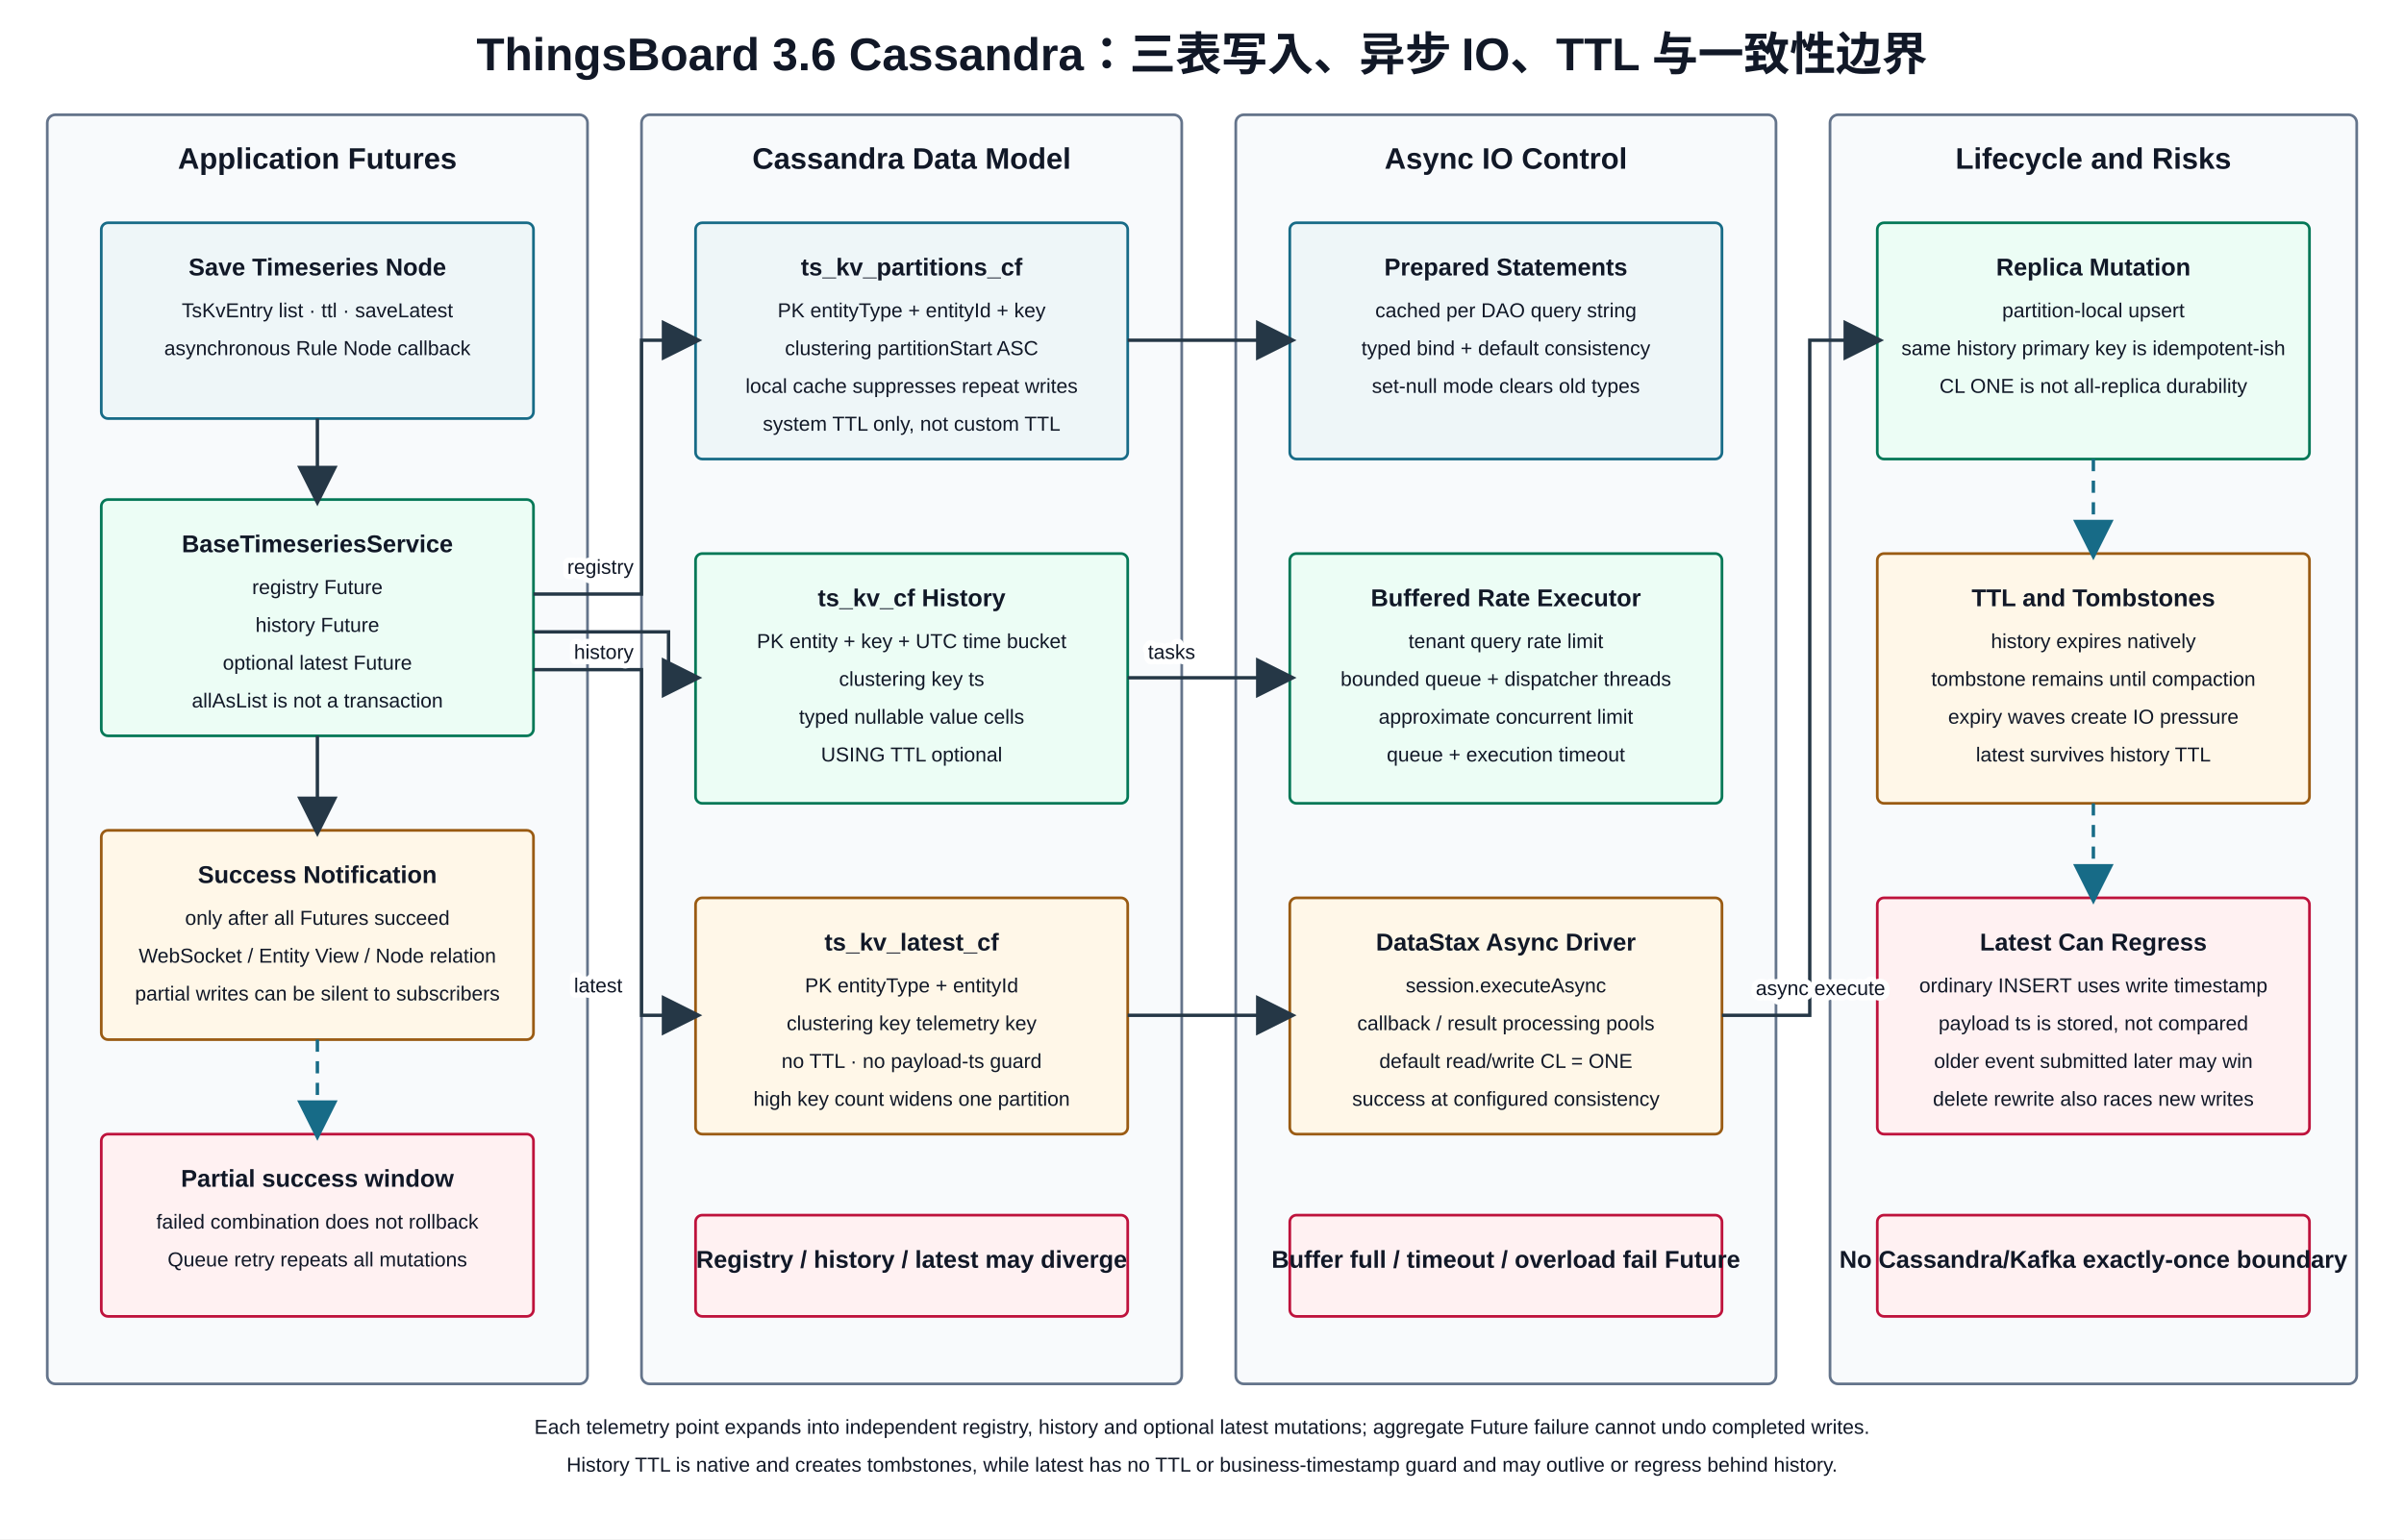
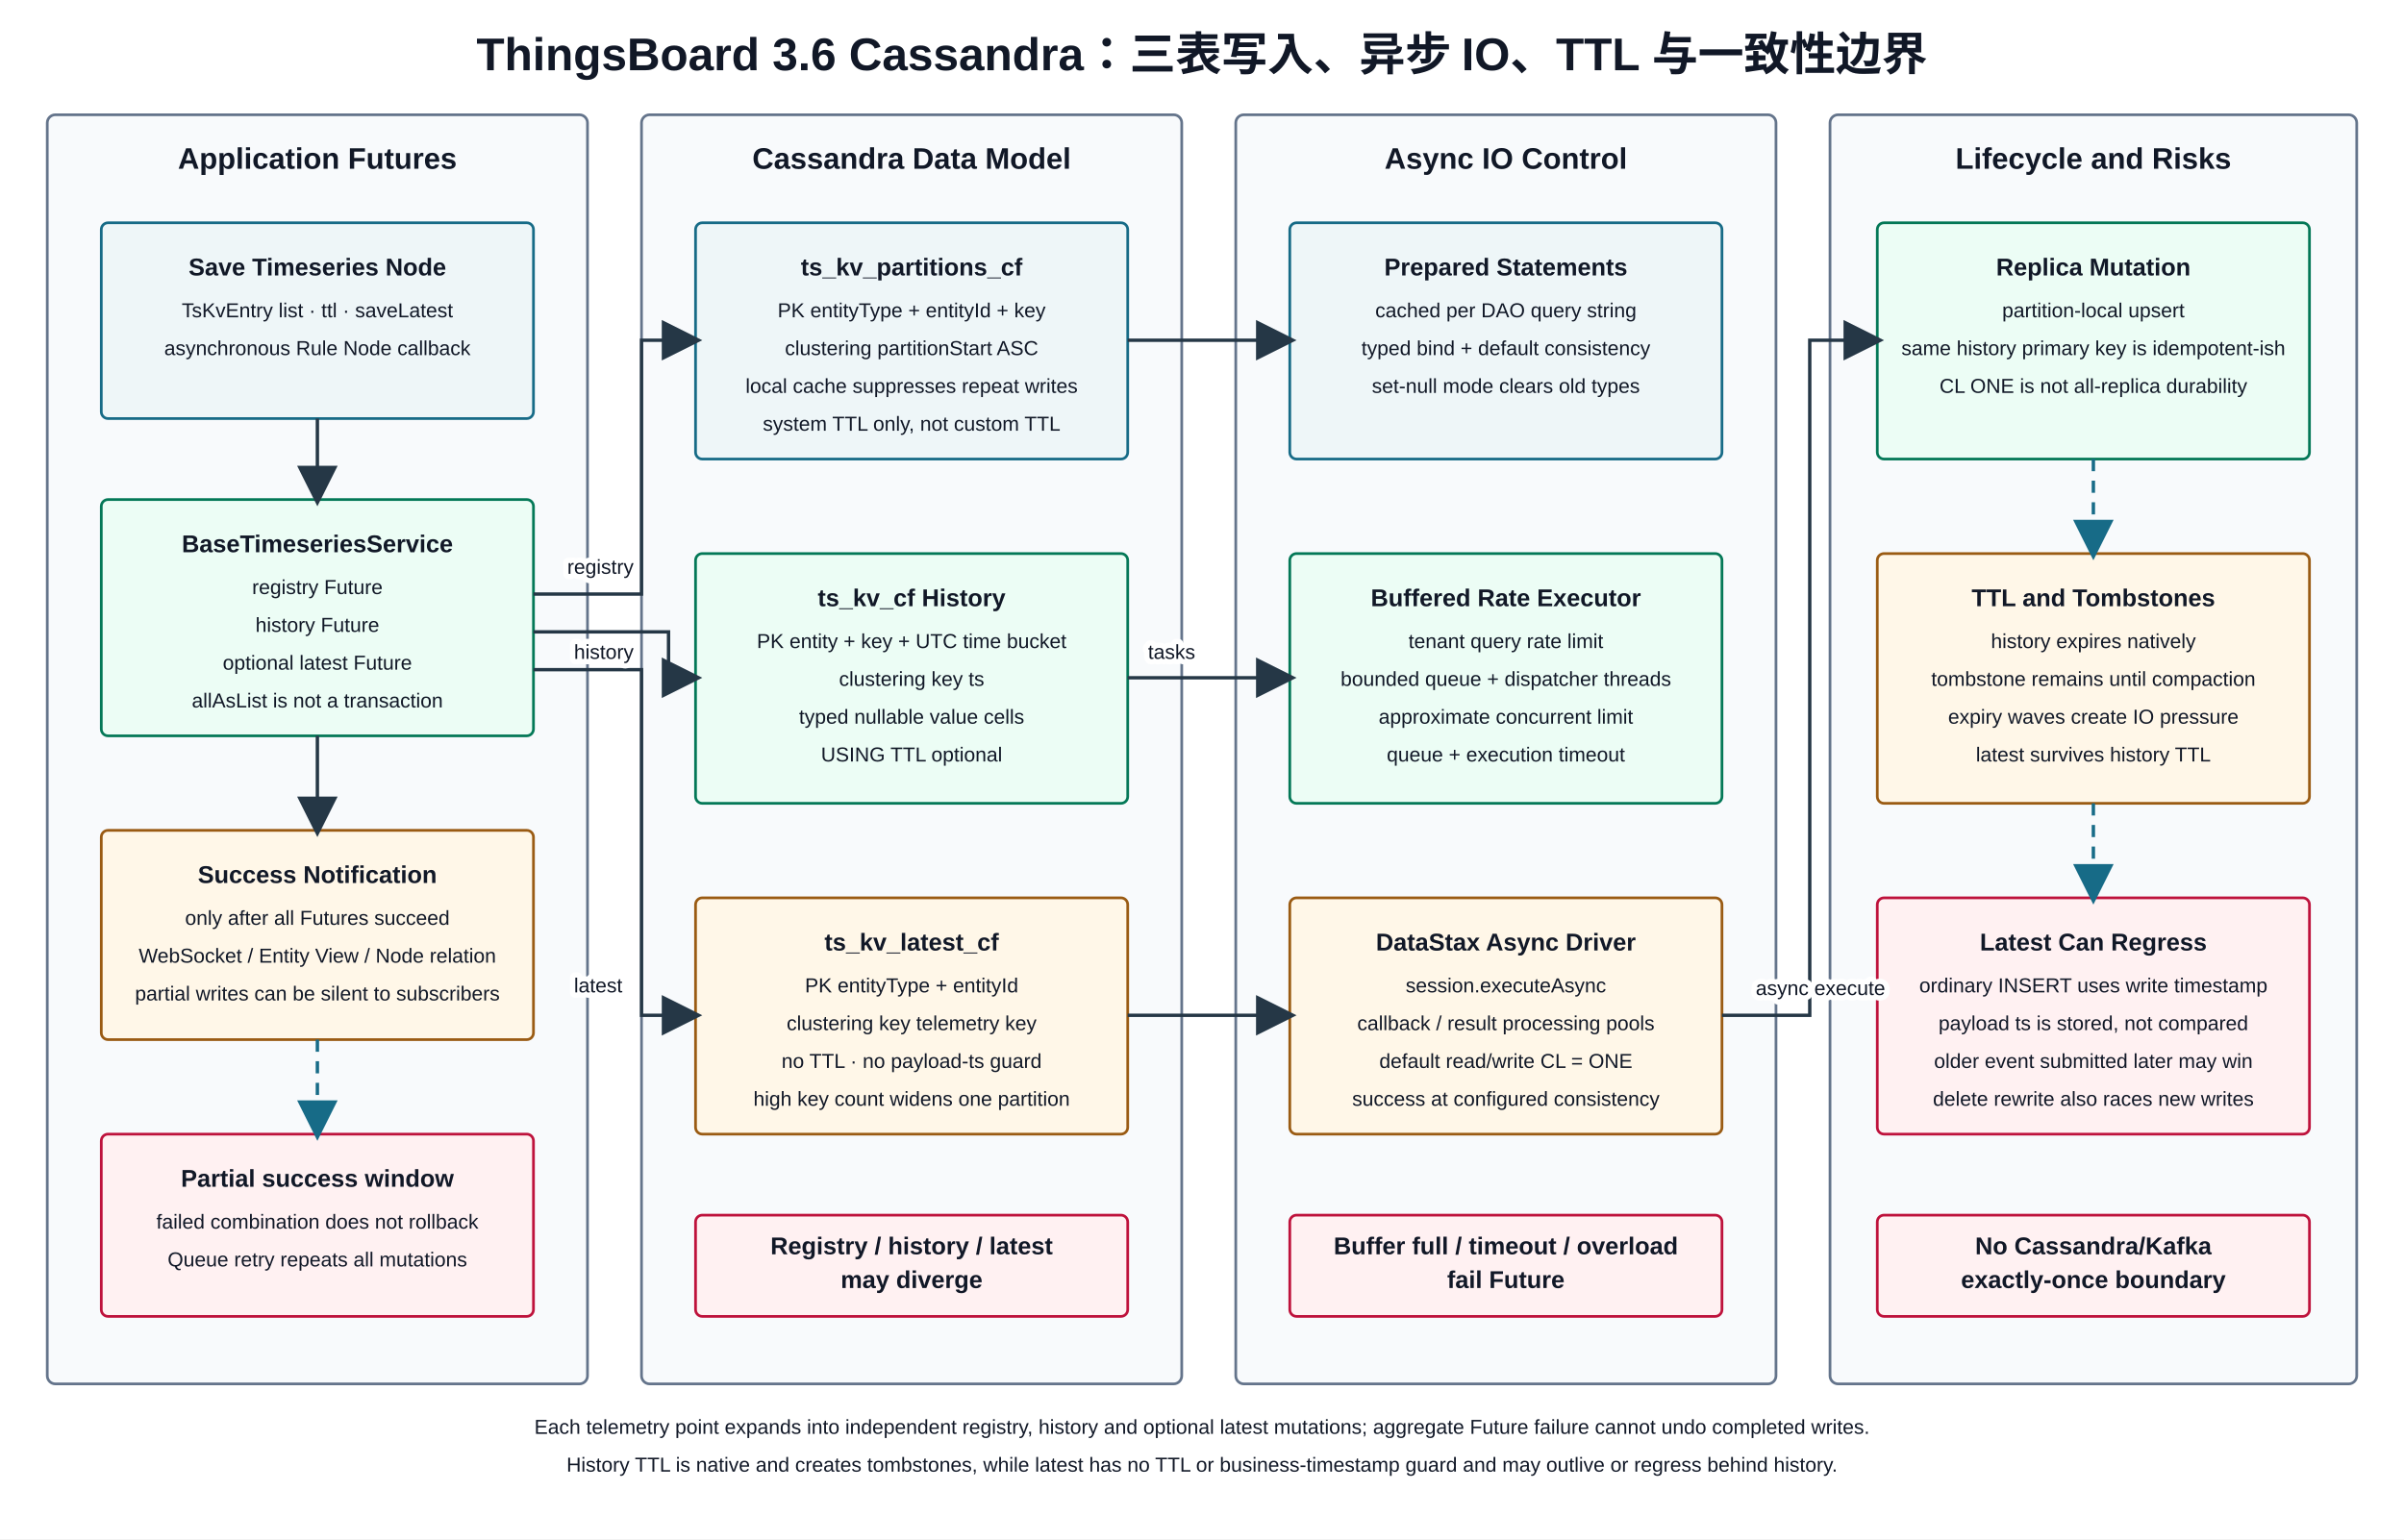
<svg xmlns="http://www.w3.org/2000/svg" width="1780" height="1140" viewBox="0 0 1780 1140" role="img" aria-labelledby="title desc">
  <defs>
    <marker id="arrow" markerWidth="12" markerHeight="12" refX="10" refY="6" orient="auto" markerUnits="strokeWidth">
      <path d="M0,0 L12,6 L0,12 z" fill="#253746" />
    </marker>
    <marker id="blueArrow" markerWidth="12" markerHeight="12" refX="10" refY="6" orient="auto" markerUnits="strokeWidth">
      <path d="M0,0 L12,6 L0,12 z" fill="#176b87" />
    </marker>
    <style>.title{font:700 34px Arial,'Microsoft YaHei',sans-serif;fill:#111827}.section{font:700 22px Arial,'Microsoft YaHei',sans-serif;fill:#111827}.label{font:600 18px Arial,'Microsoft YaHei',sans-serif;fill:#111827}.small{font:15px Arial,'Microsoft YaHei',sans-serif;fill:#111827}.edge{font:15px Arial,'Microsoft YaHei',sans-serif;fill:#111827;paint-order:stroke;stroke:#fff;stroke-width:8;stroke-linejoin:round}.band{fill:#f8fafc;stroke:#64748b;stroke-width:2}.blue{fill:#eef6f8;stroke:#176b87;stroke-width:2}.amber{fill:#fff7e8;stroke:#9a5b13;stroke-width:2}.green{fill:#ecfdf5;stroke:#047857;stroke-width:2}.red{fill:#fff1f2;stroke:#be123c;stroke-width:2}.line{fill:none;stroke:#253746;stroke-width:2.5;marker-end:url(#arrow)}.dash{fill:none;stroke:#176b87;stroke-width:2.5;stroke-dasharray:9 7;marker-end:url(#blueArrow)}</style>
  </defs>
  <rect width="1780" height="1140" fill="#fff" />
  <text x="890" y="52" text-anchor="middle" class="title">ThingsBoard 3.6 Cassandra：三表写入、异步 IO、TTL 与一致性边界</text>
  <rect x="35" y="85" width="400" height="940" rx="6" class="band" />
  <text x="235" y="125" text-anchor="middle" class="section">Application Futures</text>
  <rect x="75" y="165" width="320" height="145" rx="5" class="blue" />
  <text x="235" y="204" text-anchor="middle" class="label">Save Timeseries Node</text>
  <text x="235" y="235" text-anchor="middle" class="small">TsKvEntry list · ttl · saveLatest</text>
  <text x="235" y="263" text-anchor="middle" class="small">asynchronous Rule Node callback</text>
  <rect x="75" y="370" width="320" height="175" rx="5" class="green" />
  <text x="235" y="409" text-anchor="middle" class="label">BaseTimeseriesService</text>
  <text x="235" y="440" text-anchor="middle" class="small">registry Future</text>
  <text x="235" y="468" text-anchor="middle" class="small">history Future</text>
  <text x="235" y="496" text-anchor="middle" class="small">optional latest Future</text>
  <text x="235" y="524" text-anchor="middle" class="small">allAsList is not a transaction</text>
  <rect x="75" y="615" width="320" height="155" rx="5" class="amber" />
  <text x="235" y="654" text-anchor="middle" class="label">Success Notification</text>
  <text x="235" y="685" text-anchor="middle" class="small">only after all Futures succeed</text>
  <text x="235" y="713" text-anchor="middle" class="small">WebSocket / Entity View / Node relation</text>
  <text x="235" y="741" text-anchor="middle" class="small">partial writes can be silent to subscribers</text>
  <rect x="75" y="840" width="320" height="135" rx="5" class="red" />
  <text x="235" y="879" text-anchor="middle" class="label">Partial success window</text>
  <text x="235" y="910" text-anchor="middle" class="small">failed combination does not rollback</text>
  <text x="235" y="938" text-anchor="middle" class="small">Queue retry repeats all mutations</text>
  <rect x="475" y="85" width="400" height="940" rx="6" class="band" />
  <text x="675" y="125" text-anchor="middle" class="section">Cassandra Data Model</text>
  <rect x="515" y="165" width="320" height="175" rx="5" class="blue" />
  <text x="675" y="204" text-anchor="middle" class="label">ts_kv_partitions_cf</text>
  <text x="675" y="235" text-anchor="middle" class="small">PK entityType + entityId + key</text>
  <text x="675" y="263" text-anchor="middle" class="small">clustering partitionStart ASC</text>
  <text x="675" y="291" text-anchor="middle" class="small">local cache suppresses repeat writes</text>
  <text x="675" y="319" text-anchor="middle" class="small">system TTL only, not custom TTL</text>
  <rect x="515" y="410" width="320" height="185" rx="5" class="green" />
  <text x="675" y="449" text-anchor="middle" class="label">ts_kv_cf History</text>
  <text x="675" y="480" text-anchor="middle" class="small">PK entity + key + UTC time bucket</text>
  <text x="675" y="508" text-anchor="middle" class="small">clustering key ts</text>
  <text x="675" y="536" text-anchor="middle" class="small">typed nullable value cells</text>
  <text x="675" y="564" text-anchor="middle" class="small">USING TTL optional</text>
  <rect x="515" y="665" width="320" height="175" rx="5" class="amber" />
  <text x="675" y="704" text-anchor="middle" class="label">ts_kv_latest_cf</text>
  <text x="675" y="735" text-anchor="middle" class="small">PK entityType + entityId</text>
  <text x="675" y="763" text-anchor="middle" class="small">clustering key telemetry key</text>
  <text x="675" y="791" text-anchor="middle" class="small">no TTL · no payload-ts guard</text>
  <text x="675" y="819" text-anchor="middle" class="small">high key count widens one partition</text>
  <rect x="515" y="900" width="320" height="75" rx="5" class="red" />
-   <text x="675" y="939" text-anchor="middle" class="label">Registry / history / latest may diverge</text>
+   <text x="675" y="929" text-anchor="middle" class="label">Registry / history / latest</text>
+   <text x="675" y="954" text-anchor="middle" class="label">may diverge</text>
  <rect x="915" y="85" width="400" height="940" rx="6" class="band" />
  <text x="1115" y="125" text-anchor="middle" class="section">Async IO Control</text>
  <rect x="955" y="165" width="320" height="175" rx="5" class="blue" />
  <text x="1115" y="204" text-anchor="middle" class="label">Prepared Statements</text>
  <text x="1115" y="235" text-anchor="middle" class="small">cached per DAO query string</text>
  <text x="1115" y="263" text-anchor="middle" class="small">typed bind + default consistency</text>
  <text x="1115" y="291" text-anchor="middle" class="small">set-null mode clears old types</text>
  <rect x="955" y="410" width="320" height="185" rx="5" class="green" />
  <text x="1115" y="449" text-anchor="middle" class="label">Buffered Rate Executor</text>
  <text x="1115" y="480" text-anchor="middle" class="small">tenant query rate limit</text>
  <text x="1115" y="508" text-anchor="middle" class="small">bounded queue + dispatcher threads</text>
  <text x="1115" y="536" text-anchor="middle" class="small">approximate concurrent limit</text>
  <text x="1115" y="564" text-anchor="middle" class="small">queue + execution timeout</text>
  <rect x="955" y="665" width="320" height="175" rx="5" class="amber" />
  <text x="1115" y="704" text-anchor="middle" class="label">DataStax Async Driver</text>
  <text x="1115" y="735" text-anchor="middle" class="small">session.executeAsync</text>
  <text x="1115" y="763" text-anchor="middle" class="small">callback / result processing pools</text>
  <text x="1115" y="791" text-anchor="middle" class="small">default read/write CL = ONE</text>
  <text x="1115" y="819" text-anchor="middle" class="small">success at configured consistency</text>
  <rect x="955" y="900" width="320" height="75" rx="5" class="red" />
-   <text x="1115" y="939" text-anchor="middle" class="label">Buffer full / timeout / overload fail Future</text>
+   <text x="1115" y="929" text-anchor="middle" class="label">Buffer full / timeout / overload</text>
+   <text x="1115" y="954" text-anchor="middle" class="label">fail Future</text>
  <rect x="1355" y="85" width="390" height="940" rx="6" class="band" />
  <text x="1550" y="125" text-anchor="middle" class="section">Lifecycle and Risks</text>
  <rect x="1390" y="165" width="320" height="175" rx="5" class="green" />
  <text x="1550" y="204" text-anchor="middle" class="label">Replica Mutation</text>
  <text x="1550" y="235" text-anchor="middle" class="small">partition-local upsert</text>
  <text x="1550" y="263" text-anchor="middle" class="small">same history primary key is idempotent-ish</text>
  <text x="1550" y="291" text-anchor="middle" class="small">CL ONE is not all-replica durability</text>
  <rect x="1390" y="410" width="320" height="185" rx="5" class="amber" />
  <text x="1550" y="449" text-anchor="middle" class="label">TTL and Tombstones</text>
  <text x="1550" y="480" text-anchor="middle" class="small">history expires natively</text>
  <text x="1550" y="508" text-anchor="middle" class="small">tombstone remains until compaction</text>
  <text x="1550" y="536" text-anchor="middle" class="small">expiry waves create IO pressure</text>
  <text x="1550" y="564" text-anchor="middle" class="small">latest survives history TTL</text>
  <rect x="1390" y="665" width="320" height="175" rx="5" class="red" />
  <text x="1550" y="704" text-anchor="middle" class="label">Latest Can Regress</text>
  <text x="1550" y="735" text-anchor="middle" class="small">ordinary INSERT uses write timestamp</text>
  <text x="1550" y="763" text-anchor="middle" class="small">payload ts is stored, not compared</text>
  <text x="1550" y="791" text-anchor="middle" class="small">older event submitted later may win</text>
  <text x="1550" y="819" text-anchor="middle" class="small">delete rewrite also races new writes</text>
  <rect x="1390" y="900" width="320" height="75" rx="5" class="red" />
-   <text x="1550" y="939" text-anchor="middle" class="label">No Cassandra/Kafka exactly-once boundary</text>
+   <text x="1550" y="929" text-anchor="middle" class="label">No Cassandra/Kafka</text>
+   <text x="1550" y="954" text-anchor="middle" class="label">exactly-once boundary</text>
  <path d="M235 310 L235 370" class="line" />
  <path d="M395 440 L475 440 L475 252 L515 252" class="line" />
  <path d="M395 468 L495 468 L495 502 L515 502" class="line" />
  <path d="M395 496 L475 496 L475 752 L515 752" class="line" />
  <path d="M835 252 L900 252 L900 252 L955 252" class="line" />
  <path d="M835 502 L915 502 L915 502 L955 502" class="line" />
  <path d="M835 752 L900 752 L900 752 L955 752" class="line" />
  <path d="M1275 752 L1340 752 L1340 252 L1390 252" class="line" />
  <path d="M1550 340 L1550 410" class="dash" />
  <path d="M1550 595 L1550 665" class="dash" />
  <path d="M235 545 L235 615" class="line" />
  <path d="M235 770 L235 840" class="dash" />
  <text x="420" y="425" class="edge">registry</text>
  <text x="425" y="488" class="edge">history</text>
  <text x="425" y="735" class="edge">latest</text>
  <text x="850" y="488" class="edge">tasks</text>
  <text x="1300" y="737" class="edge">async execute</text>
  <text x="890" y="1062" text-anchor="middle" class="small">Each telemetry point expands into independent registry, history and optional latest mutations; aggregate Future failure cannot undo completed writes.</text>
  <text x="890" y="1090" text-anchor="middle" class="small">History TTL is native and creates tombstones, while latest has no TTL or business-timestamp guard and may outlive or regress behind history.</text>
</svg>
